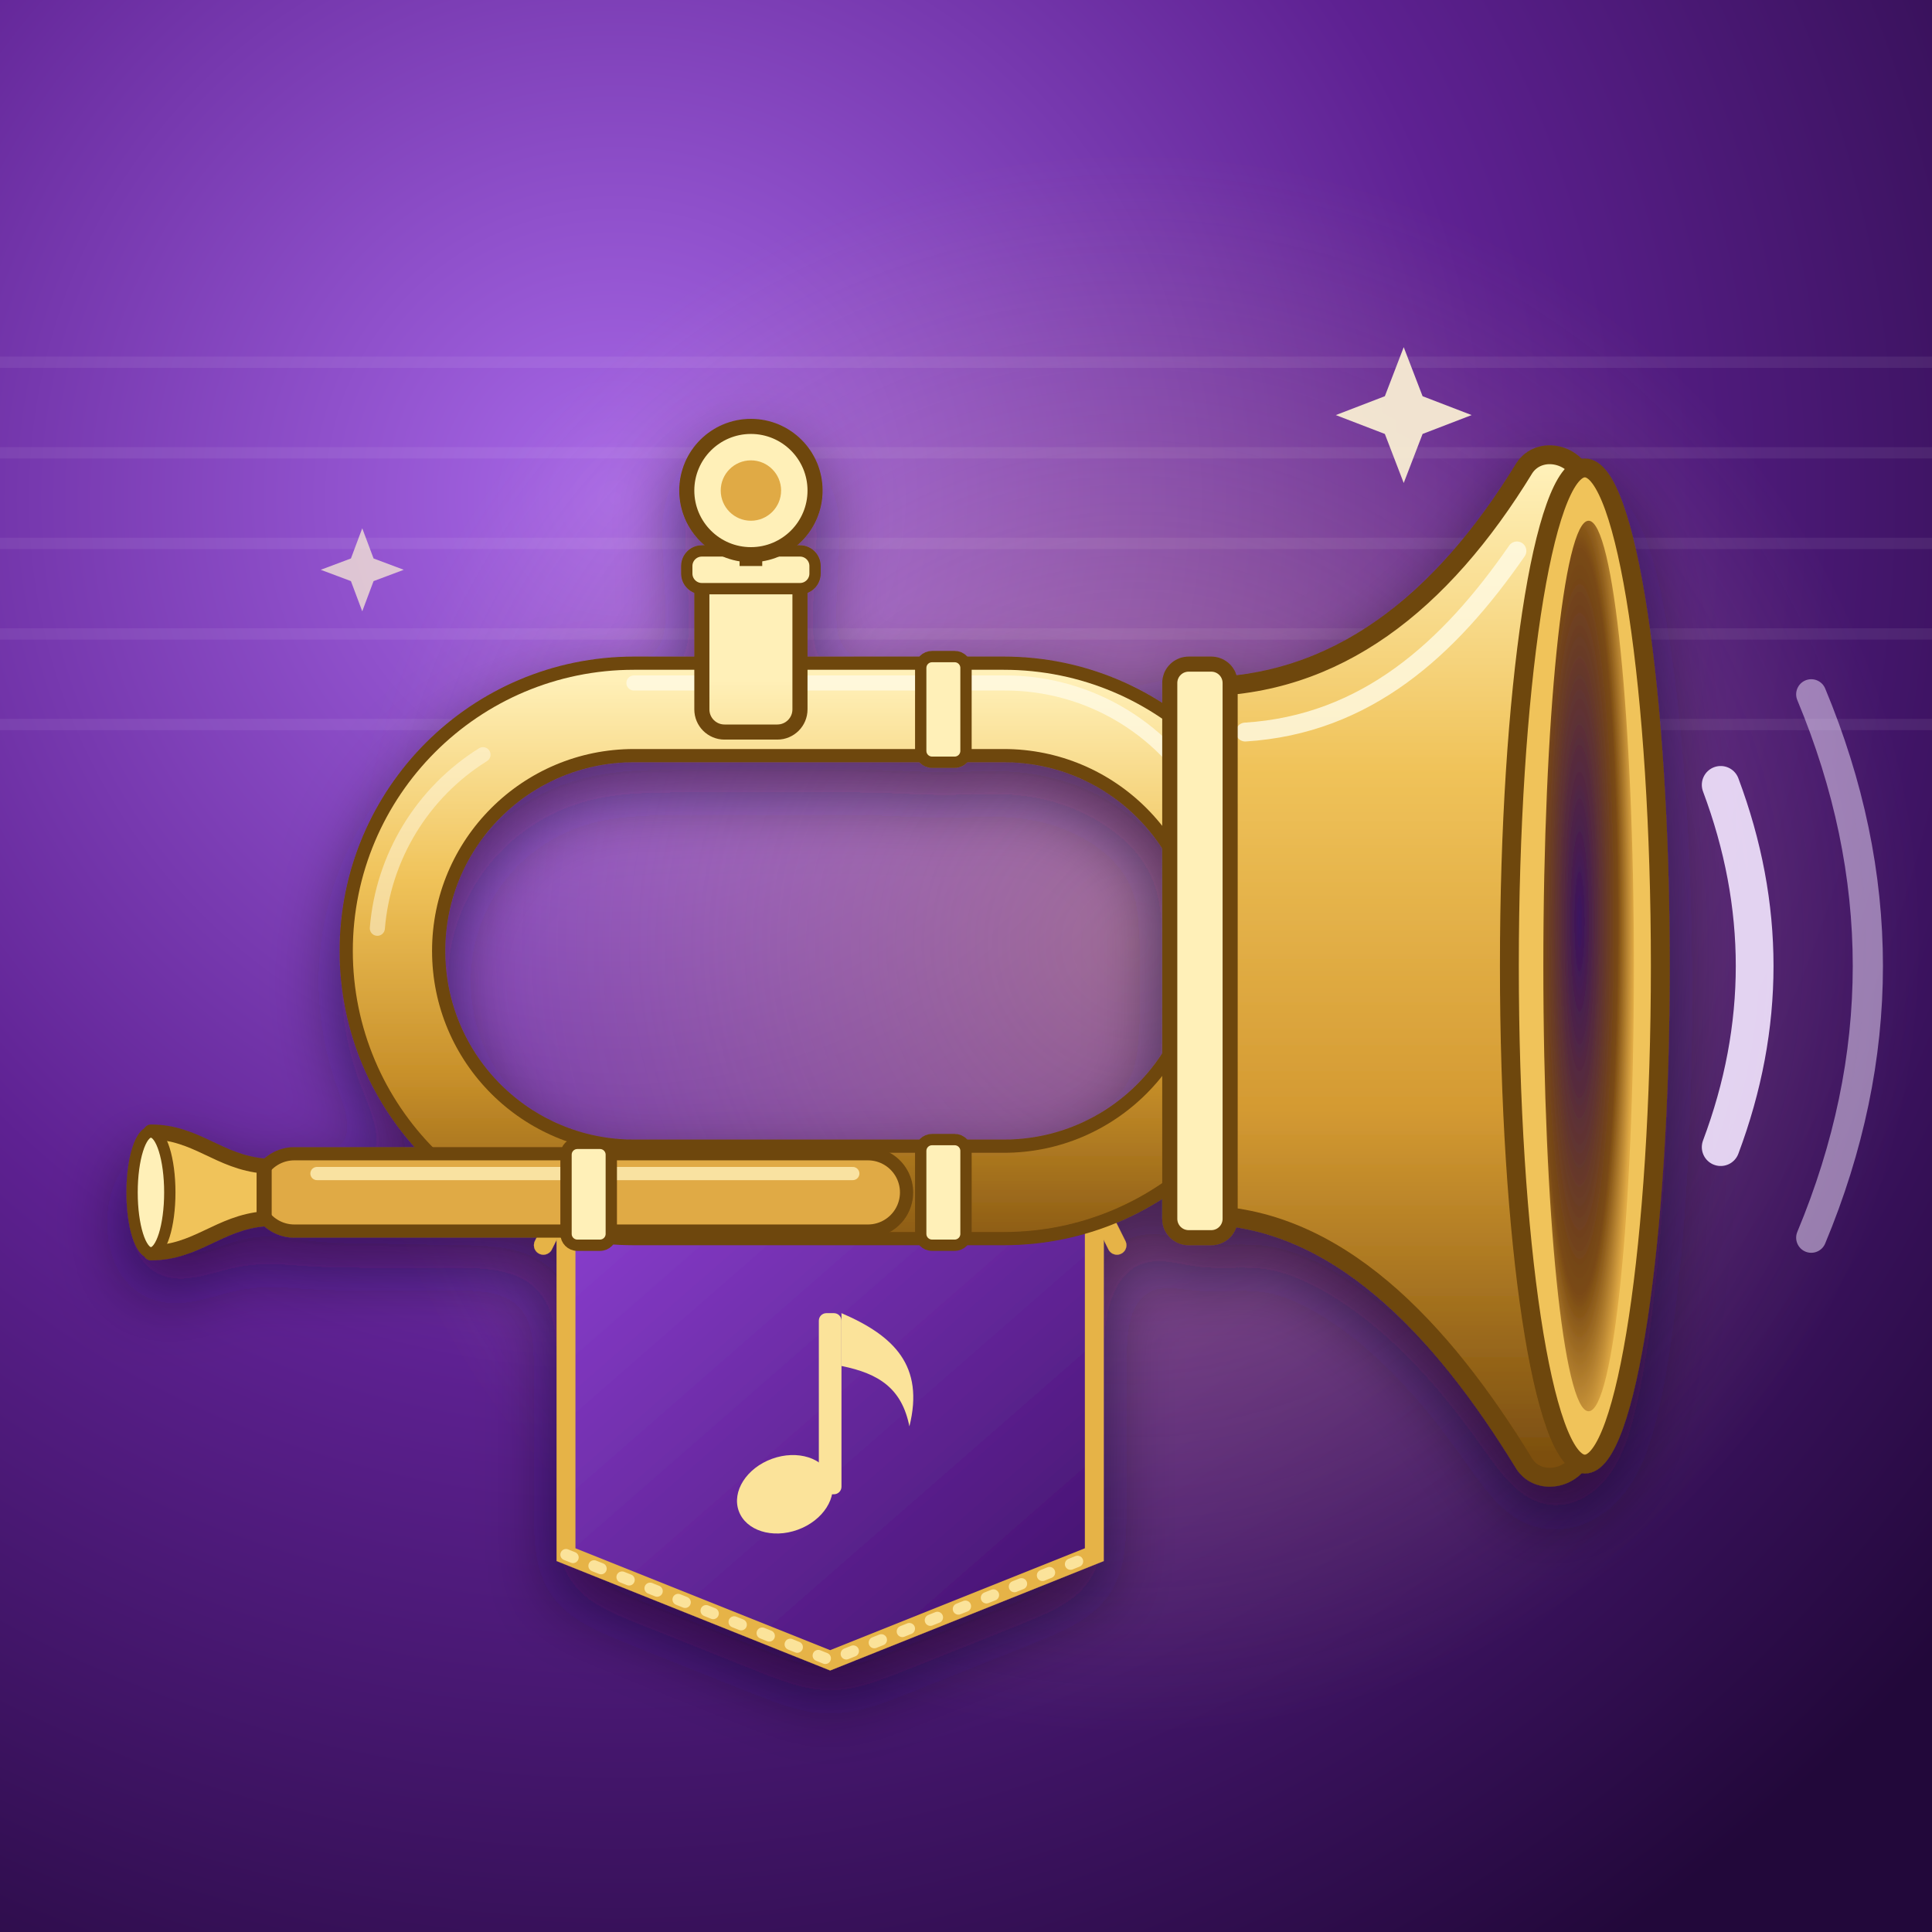
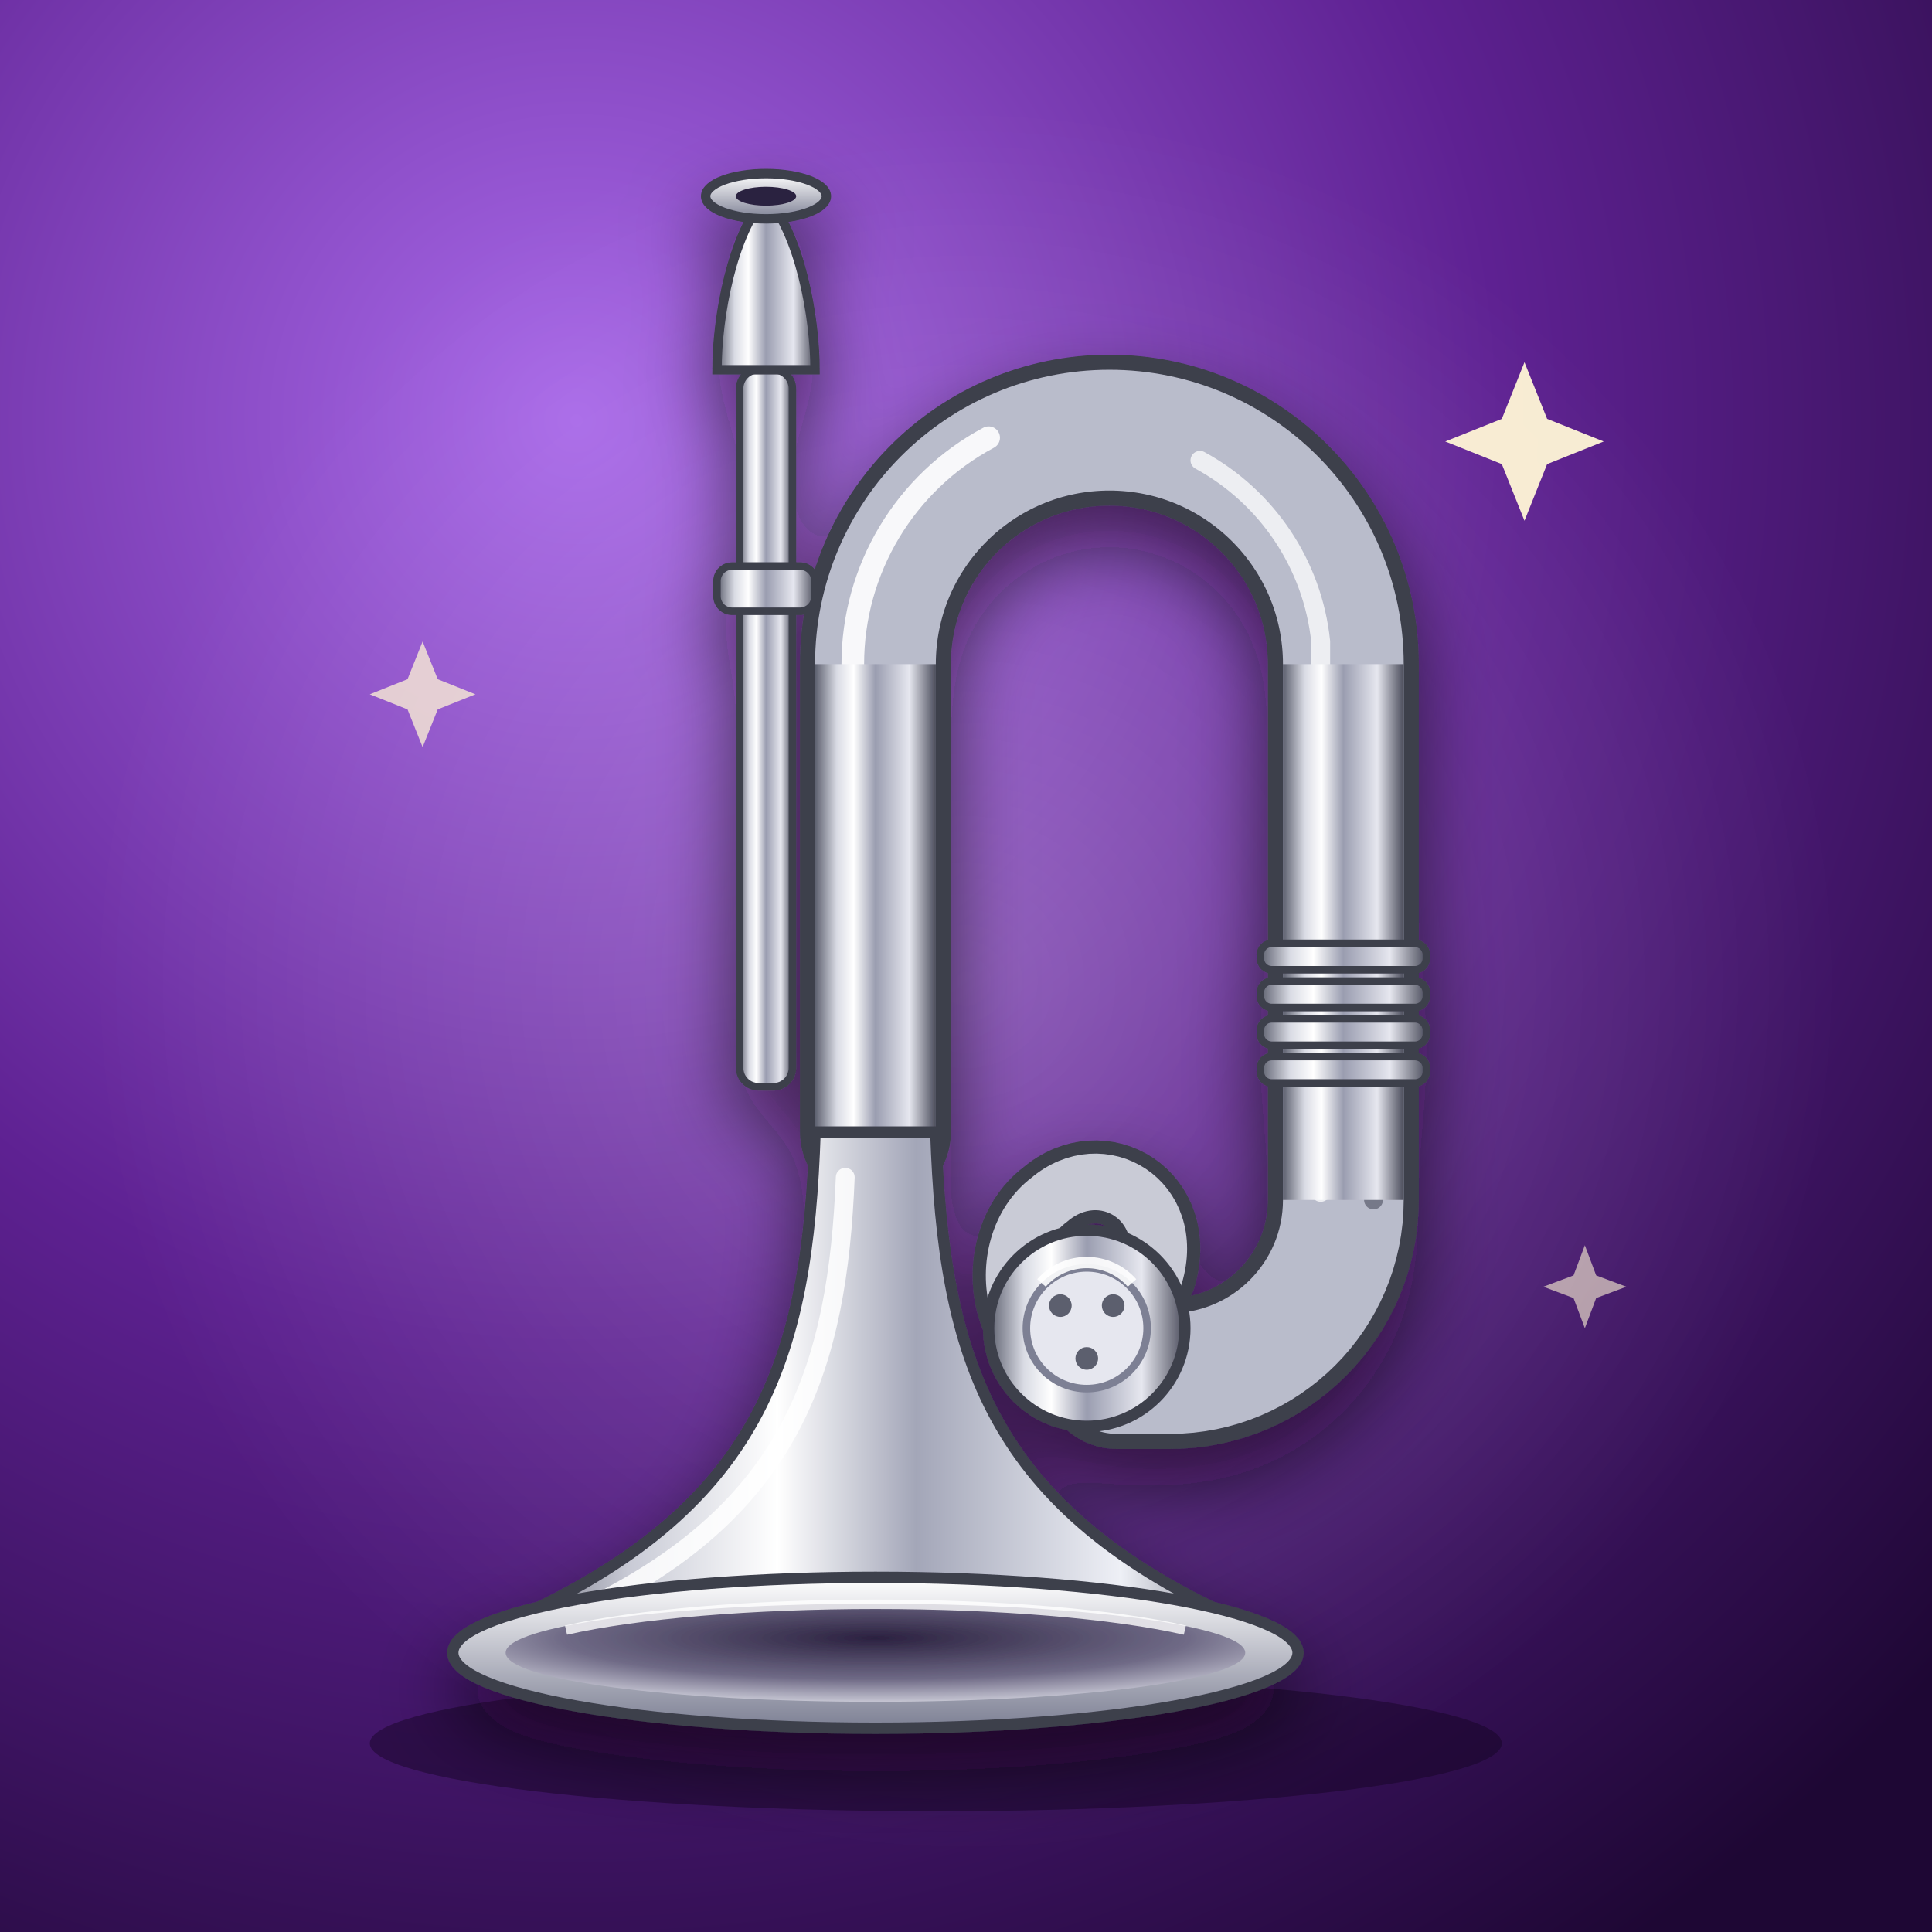
<svg xmlns="http://www.w3.org/2000/svg" viewBox="0 0 512 512">
  <defs>
-     <radialGradient id="bg" cx="32%" cy="26%" r="90%">
+     <radialGradient id="bg" cx="30%" cy="22%" r="95%">
      <stop offset="0" stop-color="#a868e8" />
      <stop offset="0.5" stop-color="#5e2192" />
-       <stop offset="1" stop-color="#22083a" />
+       <stop offset="1" stop-color="#1e0734" />
    </radialGradient>
    <radialGradient id="glow" cx="50%" cy="50%" r="50%">
-       <stop offset="0" stop-color="#f6d77c" stop-opacity="0.35" />
-       <stop offset="1" stop-color="#f6d77c" stop-opacity="0" />
+       <stop offset="0" stop-color="#ffffff" stop-opacity="0.22" />
+       <stop offset="1" stop-color="#ffffff" stop-opacity="0" />
    </radialGradient>
-     <linearGradient id="gold" gradientUnits="userSpaceOnUse" x1="0" y1="180" x2="0" y2="330">
-       <stop offset="0" stop-color="#fff0b8" />
-       <stop offset="0.35" stop-color="#f0c35a" />
-       <stop offset="0.7" stop-color="#c8902a" />
-       <stop offset="1" stop-color="#8a5a14" />
+     <linearGradient id="chromeV" x1="0" y1="0" x2="1" y2="0">
+       <stop offset="0" stop-color="#5c5f6e" />
+       <stop offset="0.18" stop-color="#d9dbe4" />
+       <stop offset="0.32" stop-color="#ffffff" />
+       <stop offset="0.5" stop-color="#9a9db0" />
+       <stop offset="0.78" stop-color="#e6e7ef" />
+       <stop offset="1" stop-color="#4b4d5c" />
    </linearGradient>
-     <linearGradient id="bellOut" gradientUnits="userSpaceOnUse" x1="0" y1="125" x2="0" y2="385">
-       <stop offset="0" stop-color="#fff0b8" />
-       <stop offset="0.3" stop-color="#f0c35a" />
-       <stop offset="0.65" stop-color="#d49a32" />
-       <stop offset="1" stop-color="#7d5010" />
+     <linearGradient id="bell" x1="0" y1="0" x2="1" y2="0">
+       <stop offset="0" stop-color="#4b4d5c" />
+       <stop offset="0.2" stop-color="#c9cbd6" />
+       <stop offset="0.38" stop-color="#ffffff" />
+       <stop offset="0.55" stop-color="#a3a6b8" />
+       <stop offset="0.8" stop-color="#eef0f6" />
+       <stop offset="1" stop-color="#55586a" />
    </linearGradient>
-     <radialGradient id="bellIn" cx="40%" cy="45%" r="60%">
-       <stop offset="0" stop-color="#3a1260" />
-       <stop offset="0.7" stop-color="#7a4a12" />
-       <stop offset="1" stop-color="#e0aa45" />
+     <linearGradient id="rim" x1="0" y1="0" x2="0" y2="1">
+       <stop offset="0" stop-color="#ffffff" />
+       <stop offset="1" stop-color="#7d8094" />
+     </linearGradient>
+     <radialGradient id="bellIn" cx="50%" cy="35%" r="70%">
+       <stop offset="0" stop-color="#2b2140" />
+       <stop offset="0.6" stop-color="#6f6a86" />
+       <stop offset="1" stop-color="#d7d8e2" />
    </radialGradient>
-     <linearGradient id="flag" x1="0" y1="0" x2="1" y2="1">
-       <stop offset="0" stop-color="#8b3fd0" />
-       <stop offset="1" stop-color="#3e0f66" />
-     </linearGradient>
-     <filter id="shadow" x="-20%" y="-20%" width="140%" height="140%">
-       <feDropShadow dx="0" dy="8" stdDeviation="9" flood-color="#12021f" flood-opacity="0.55" />
+     <filter id="shadow" x="-30%" y="-20%" width="160%" height="150%">
+       <feDropShadow dx="0" dy="10" stdDeviation="10" flood-color="#0d0118" flood-opacity="0.6" />
    </filter>
  </defs>
  <rect width="512" height="512" fill="url(#bg)" />
-   <g stroke="#ffffff" stroke-opacity="0.07" stroke-width="3">
-     <path d="M0 96 H512 M0 120 H512 M0 144 H512 M0 168 H512 M0 192 H512" />
-   </g>
-   <circle cx="300" cy="250" r="210" fill="url(#glow)" />
+   <ellipse cx="256" cy="260" rx="230" ry="230" fill="url(#glow)" />
+   <ellipse cx="248" cy="462" rx="150" ry="18" fill="#12021f" opacity="0.45" />
  <g filter="url(#shadow)">
-     <path d="M150 318 H290 V412 L220 440 L150 412 Z" fill="url(#flag)" stroke="#e6b347" stroke-width="5" />
-     <path d="M150 412 L220 440 L290 412" fill="none" stroke="#fbe39a" stroke-width="3" stroke-dasharray="2 6" stroke-linecap="round" />
-     <path d="M150 318 L144 330 M290 318 L296 330" stroke="#e6b347" stroke-width="5" stroke-linecap="round" />
-     <g fill="#fbe39a">
-       <ellipse cx="208" cy="396" rx="13" ry="10" transform="rotate(-20 208 396)" />
-       <rect x="217" y="348" width="6" height="48" rx="2" />
-       <path d="M223 348 c14 6 22 14 18 30 c-2 -10 -8 -14 -18 -16 z" />
+     <path d="M232 300 V176 A62 62 0 0 1 356 176 V318 A46 46 0 0 1 310 364 H296" fill="none" stroke="#3d3f4c" stroke-width="40" stroke-linecap="round" />
+     <path d="M232 300 V176 A62 62 0 0 1 356 176 V318 A46 46 0 0 1 310 364 H296" fill="none" stroke="#b9bccb" stroke-width="32" stroke-linecap="round" />
+     <path d="M226 290 V176 A68 68 0 0 1 262 116" fill="none" stroke="#ffffff" stroke-width="6" stroke-linecap="round" opacity="0.9" />
+     <path d="M318 122 A62 62 0 0 1 350 170 V316" fill="none" stroke="#ffffff" stroke-width="5" stroke-linecap="round" opacity="0.75" />
+     <path d="M364 182 V318" stroke="#5a5c6c" stroke-width="5" stroke-linecap="round" opacity="0.7" />
+     <rect x="216" y="176" width="32" height="140" fill="url(#chromeV)" />
+     <rect x="340" y="176" width="32" height="142" fill="url(#chromeV)" />
+     <g fill="url(#chromeV)" stroke="#3d3f4c" stroke-width="2">
+       <rect x="334" y="250" width="44" height="7" rx="3" />
+       <rect x="334" y="260" width="44" height="7" rx="3" />
+       <rect x="334" y="270" width="44" height="7" rx="3" />
+       <rect x="334" y="280" width="44" height="7" rx="3" />
    </g>
-     <rect x="104" y="188" width="226" height="128" rx="64" fill="none" stroke="#6e460c" stroke-width="28" />
-     <rect x="104" y="188" width="226" height="128" rx="64" fill="none" stroke="url(#gold)" stroke-width="21" />
-     <path d="M168 181 H266 A60 60 0 0 1 320 214" fill="none" stroke="#fffbe6" stroke-opacity="0.75" stroke-width="4" stroke-linecap="round" />
-     <path d="M100 246 A60 60 0 0 1 128 200" fill="none" stroke="#fffbe6" stroke-opacity="0.5" stroke-width="4" stroke-linecap="round" />
-     <path d="M78 316 H230" stroke="#6e460c" stroke-width="24" stroke-linecap="round" />
-     <path d="M78 316 H230" stroke="#e0aa45" stroke-width="17" stroke-linecap="round" />
-     <path d="M84 311 H226" stroke="#fff0b8" stroke-opacity="0.8" stroke-width="3.5" stroke-linecap="round" />
-     <path d="M40 300 C52 300 58 308 70 309 V323 C58 324 52 332 40 332 Z" fill="#f0c35a" stroke="#6e460c" stroke-width="4" stroke-linejoin="round" />
-     <ellipse cx="40" cy="316" rx="5" ry="16" fill="#fff0b8" stroke="#6e460c" stroke-width="3" />
-     <g fill="#fff0b8" stroke="#6e460c" stroke-width="3">
-       <rect x="150" y="303" width="12" height="27" rx="3" />
-       <rect x="244" y="174" width="12" height="28" rx="3" />
-       <rect x="244" y="302" width="12" height="28" rx="3" />
+     <rect x="196" y="98" width="14" height="190" rx="5" fill="url(#chromeV)" stroke="#3d3f4c" stroke-width="2" />
+     <rect x="190" y="150" width="26" height="12" rx="4" fill="url(#chromeV)" stroke="#3d3f4c" stroke-width="2" />
+     <path d="M190 98 C190 84 194 62 203 52 C212 62 216 84 216 98 Z" fill="url(#chromeV)" stroke="#3d3f4c" stroke-width="2.5" />
+     <ellipse cx="203" cy="52" rx="16" ry="6" fill="url(#rim)" stroke="#3d3f4c" stroke-width="2.5" />
+     <ellipse cx="203" cy="52" rx="8" ry="2.5" fill="#2b2140" />
+     <path d="M296 364 C266 364 262 330 278 318 C292 306 312 318 306 338" fill="none" stroke="#3d3f4c" stroke-width="22" stroke-linecap="round" />
+     <path d="M296 364 C266 364 262 330 278 318 C292 306 312 318 306 338" fill="none" stroke="#c9cbd6" stroke-width="15" stroke-linecap="round" />
+     <circle cx="288" cy="352" r="26" fill="url(#chromeV)" stroke="#3d3f4c" stroke-width="3" />
+     <circle cx="288" cy="352" r="16" fill="#e6e7ef" stroke="#7d8094" stroke-width="2" />
+     <g fill="#5c5f6e">
+       <circle cx="281" cy="346" r="3" />
+       <circle cx="295" cy="346" r="3" />
+       <circle cx="288" cy="360" r="3" />
    </g>
-     <rect x="186" y="150" width="26" height="44" rx="6" fill="url(#gold)" stroke="#6e460c" stroke-width="4" />
-     <rect x="182" y="146" width="34" height="10" rx="4" fill="#fff0b8" stroke="#6e460c" stroke-width="3" />
-     <circle cx="199" cy="130" r="17" fill="#fff0b8" stroke="#6e460c" stroke-width="4" />
-     <circle cx="199" cy="130" r="8" fill="#e0aa45" />
-     <path d="M199 146 V150" stroke="#6e460c" stroke-width="6" />
-     <path d="M318 182 C354 182 382 160 404 124 C408 118 418 120 420 128 L420 384 C418 392 408 394 404 388 C382 352 354 322 318 322 Z" fill="url(#bellOut)" stroke="#6e460c" stroke-width="5" stroke-linejoin="round" />
-     <path d="M330 194 C362 192 384 172 402 146" fill="none" stroke="#fffbe6" stroke-opacity="0.8" stroke-width="5" stroke-linecap="round" />
-     <rect x="310" y="176" width="16" height="152" rx="5" fill="#fff0b8" stroke="#6e460c" stroke-width="4" />
-     <ellipse cx="420" cy="256" rx="20" ry="132" fill="#f0c35a" stroke="#6e460c" stroke-width="5" />
-     <ellipse cx="421" cy="256" rx="12" ry="118" fill="url(#bellIn)" />
-   </g>
-   <g fill="none" stroke="#f3e6ff" stroke-linecap="round">
-     <path d="M456 208 q18 48 0 96" stroke-width="10" opacity="0.9" />
-     <path d="M480 184 q30 72 0 144" stroke-width="8" opacity="0.5" />
+     <path d="M276 340 A16 16 0 0 1 300 340" fill="none" stroke="#ffffff" stroke-width="3" opacity="0.9" />
+     <path d="M216 300 H248 C250 360 262 400 330 430 L340 438 H124 L134 430 C202 400 214 360 216 300 Z" fill="url(#bell)" stroke="#3d3f4c" stroke-width="3" stroke-linejoin="round" />
+     <path d="M224 312 C222 362 210 398 160 424" fill="none" stroke="#ffffff" stroke-width="5" stroke-linecap="round" opacity="0.85" />
+     <ellipse cx="232" cy="438" rx="112" ry="20" fill="url(#rim)" stroke="#3d3f4c" stroke-width="3" />
+     <ellipse cx="232" cy="438" rx="98" ry="13" fill="url(#bellIn)" />
+     <path d="M150 432 A100 16 0 0 1 314 432" fill="none" stroke="#ffffff" stroke-width="2.5" opacity="0.8" />
  </g>
  <g fill="#fff6d6">
-     <path d="M372 92 l5 13 13 5 -13 5 -5 13 -5 -13 -13 -5 13 -5 z" opacity="0.9" />
-     <path d="M96 140 l3 8 8 3 -8 3 -3 8 -3 -8 -8 -3 8 -3 z" opacity="0.7" />
+     <path d="M404 96 l6 15 15 6 -15 6 -6 15 -6 -15 -15 -6 15 -6 z" opacity="0.95" />
+     <path d="M112 170 l4 10 10 4 -10 4 -4 10 -4 -10 -10 -4 10 -4 z" opacity="0.75" />
+     <path d="M420 330 l3 8 8 3 -8 3 -3 8 -3 -8 -8 -3 8 -3 z" opacity="0.6" />
  </g>
</svg>
